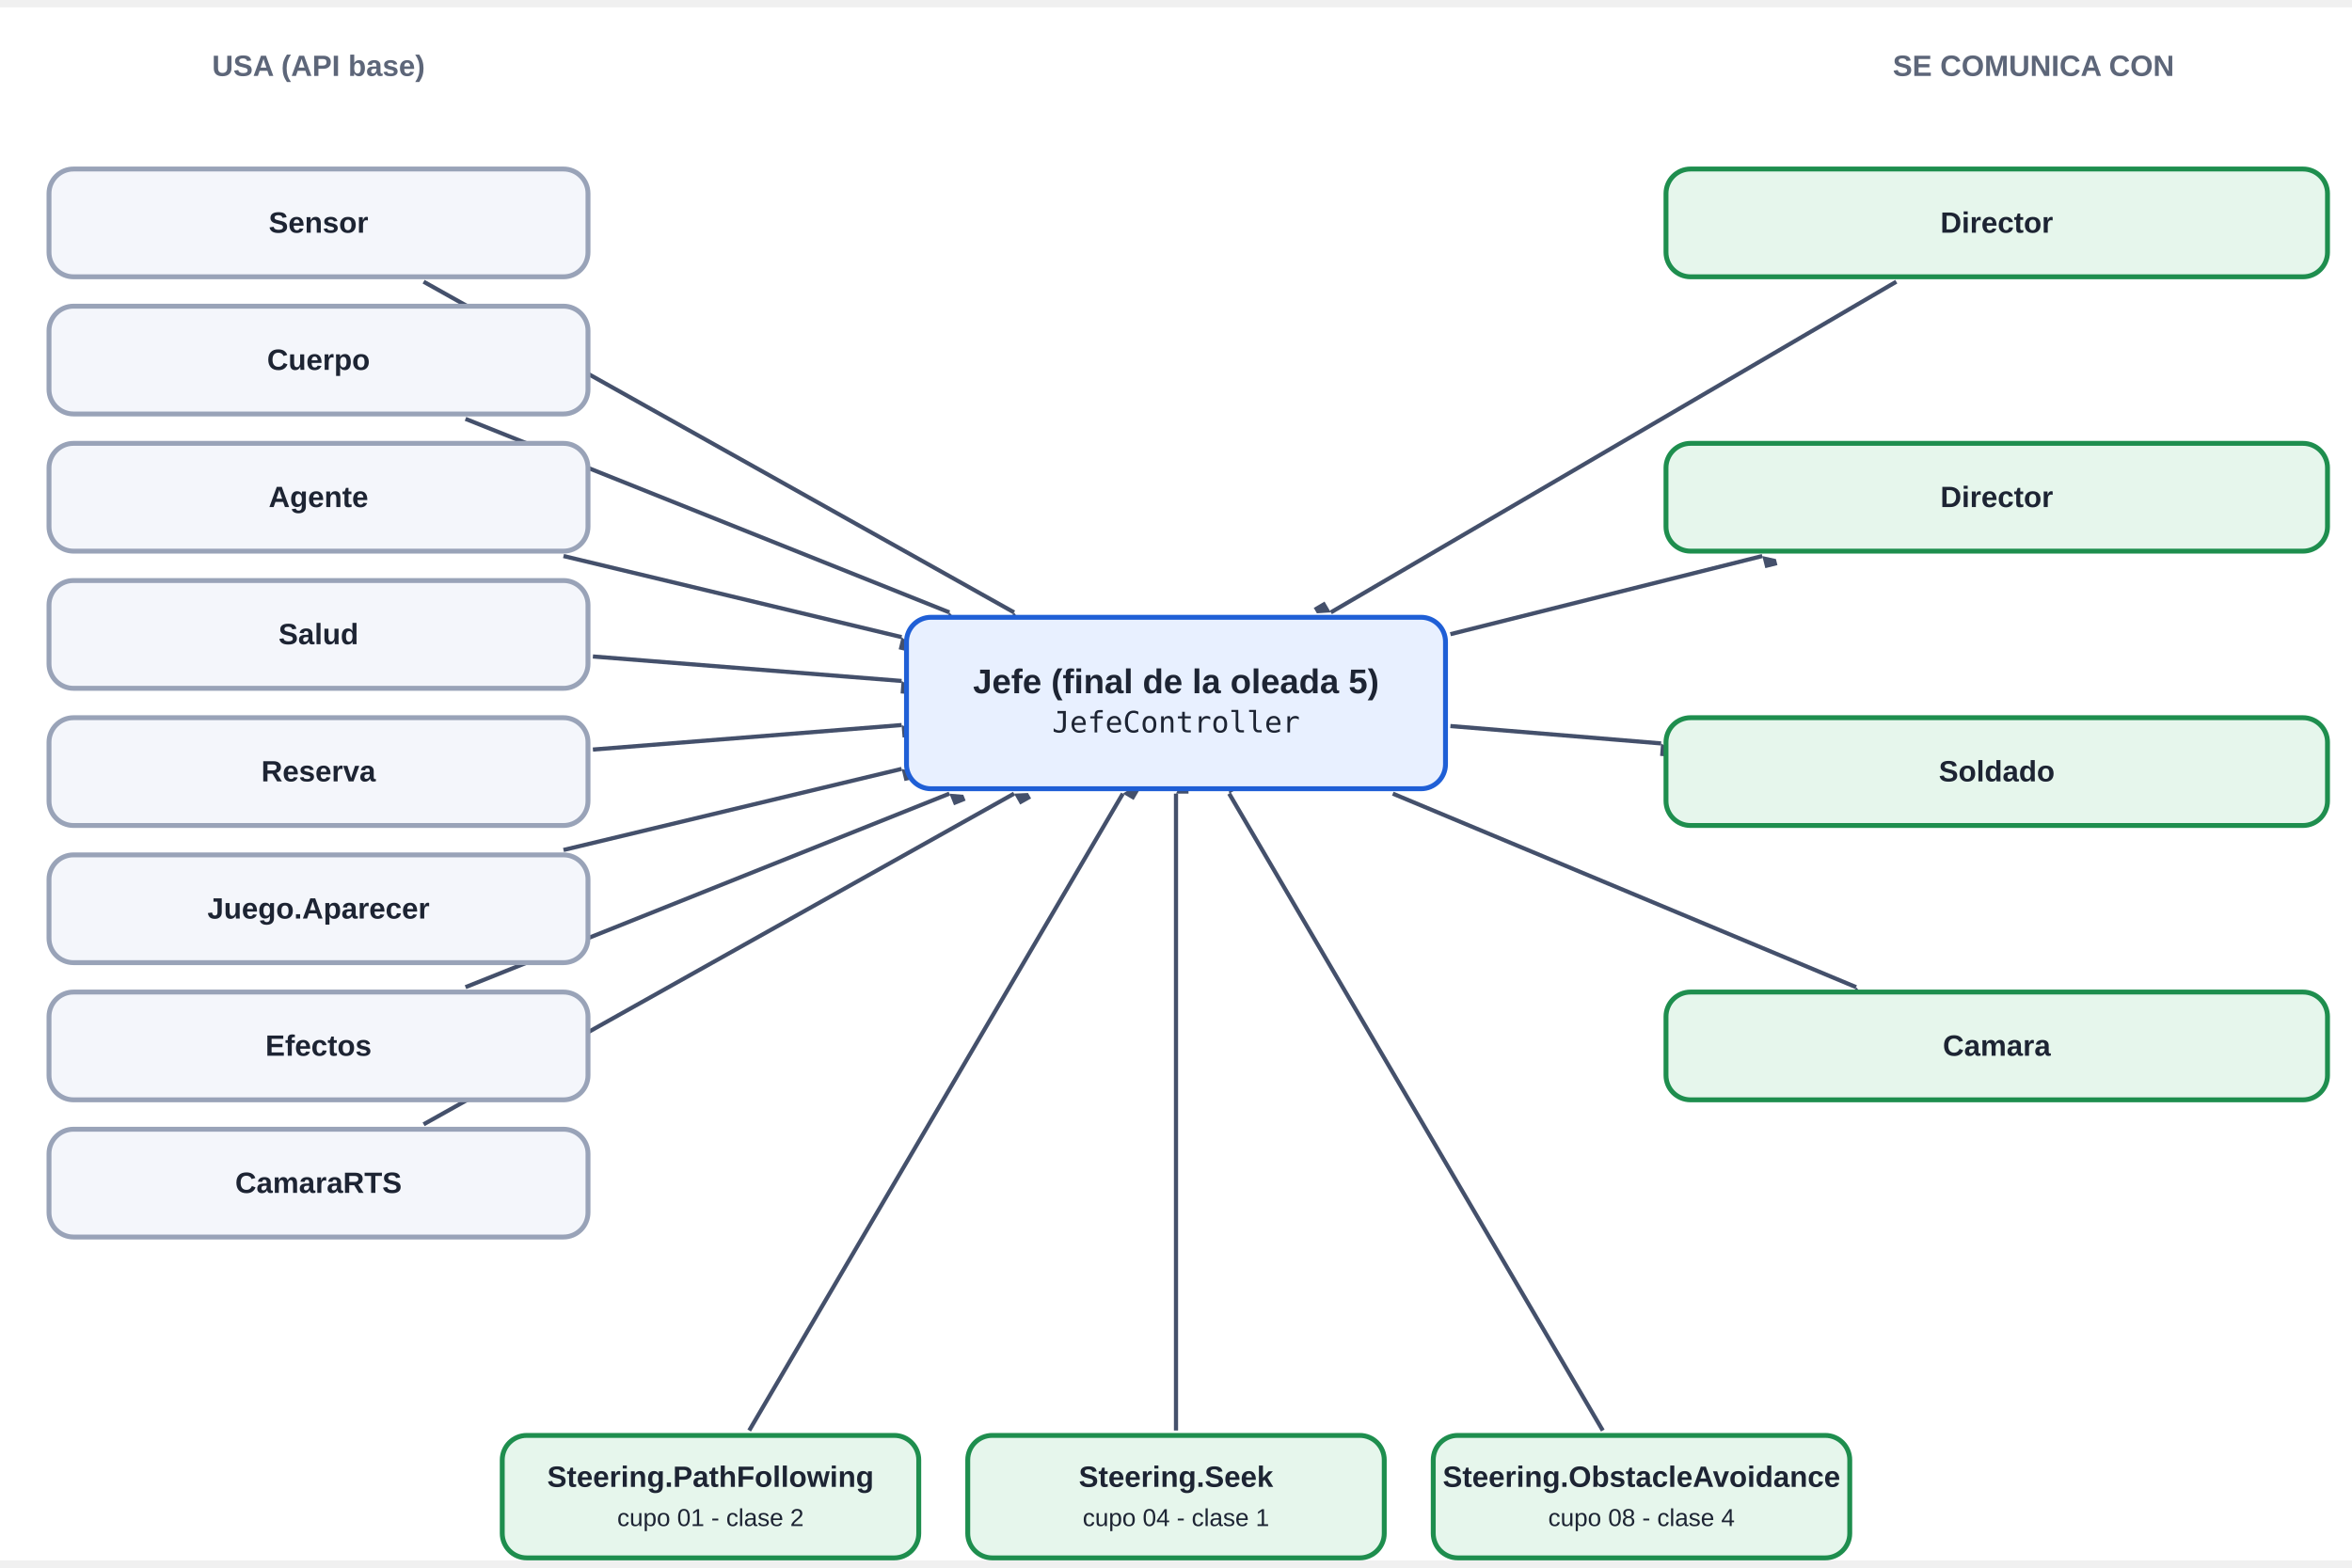
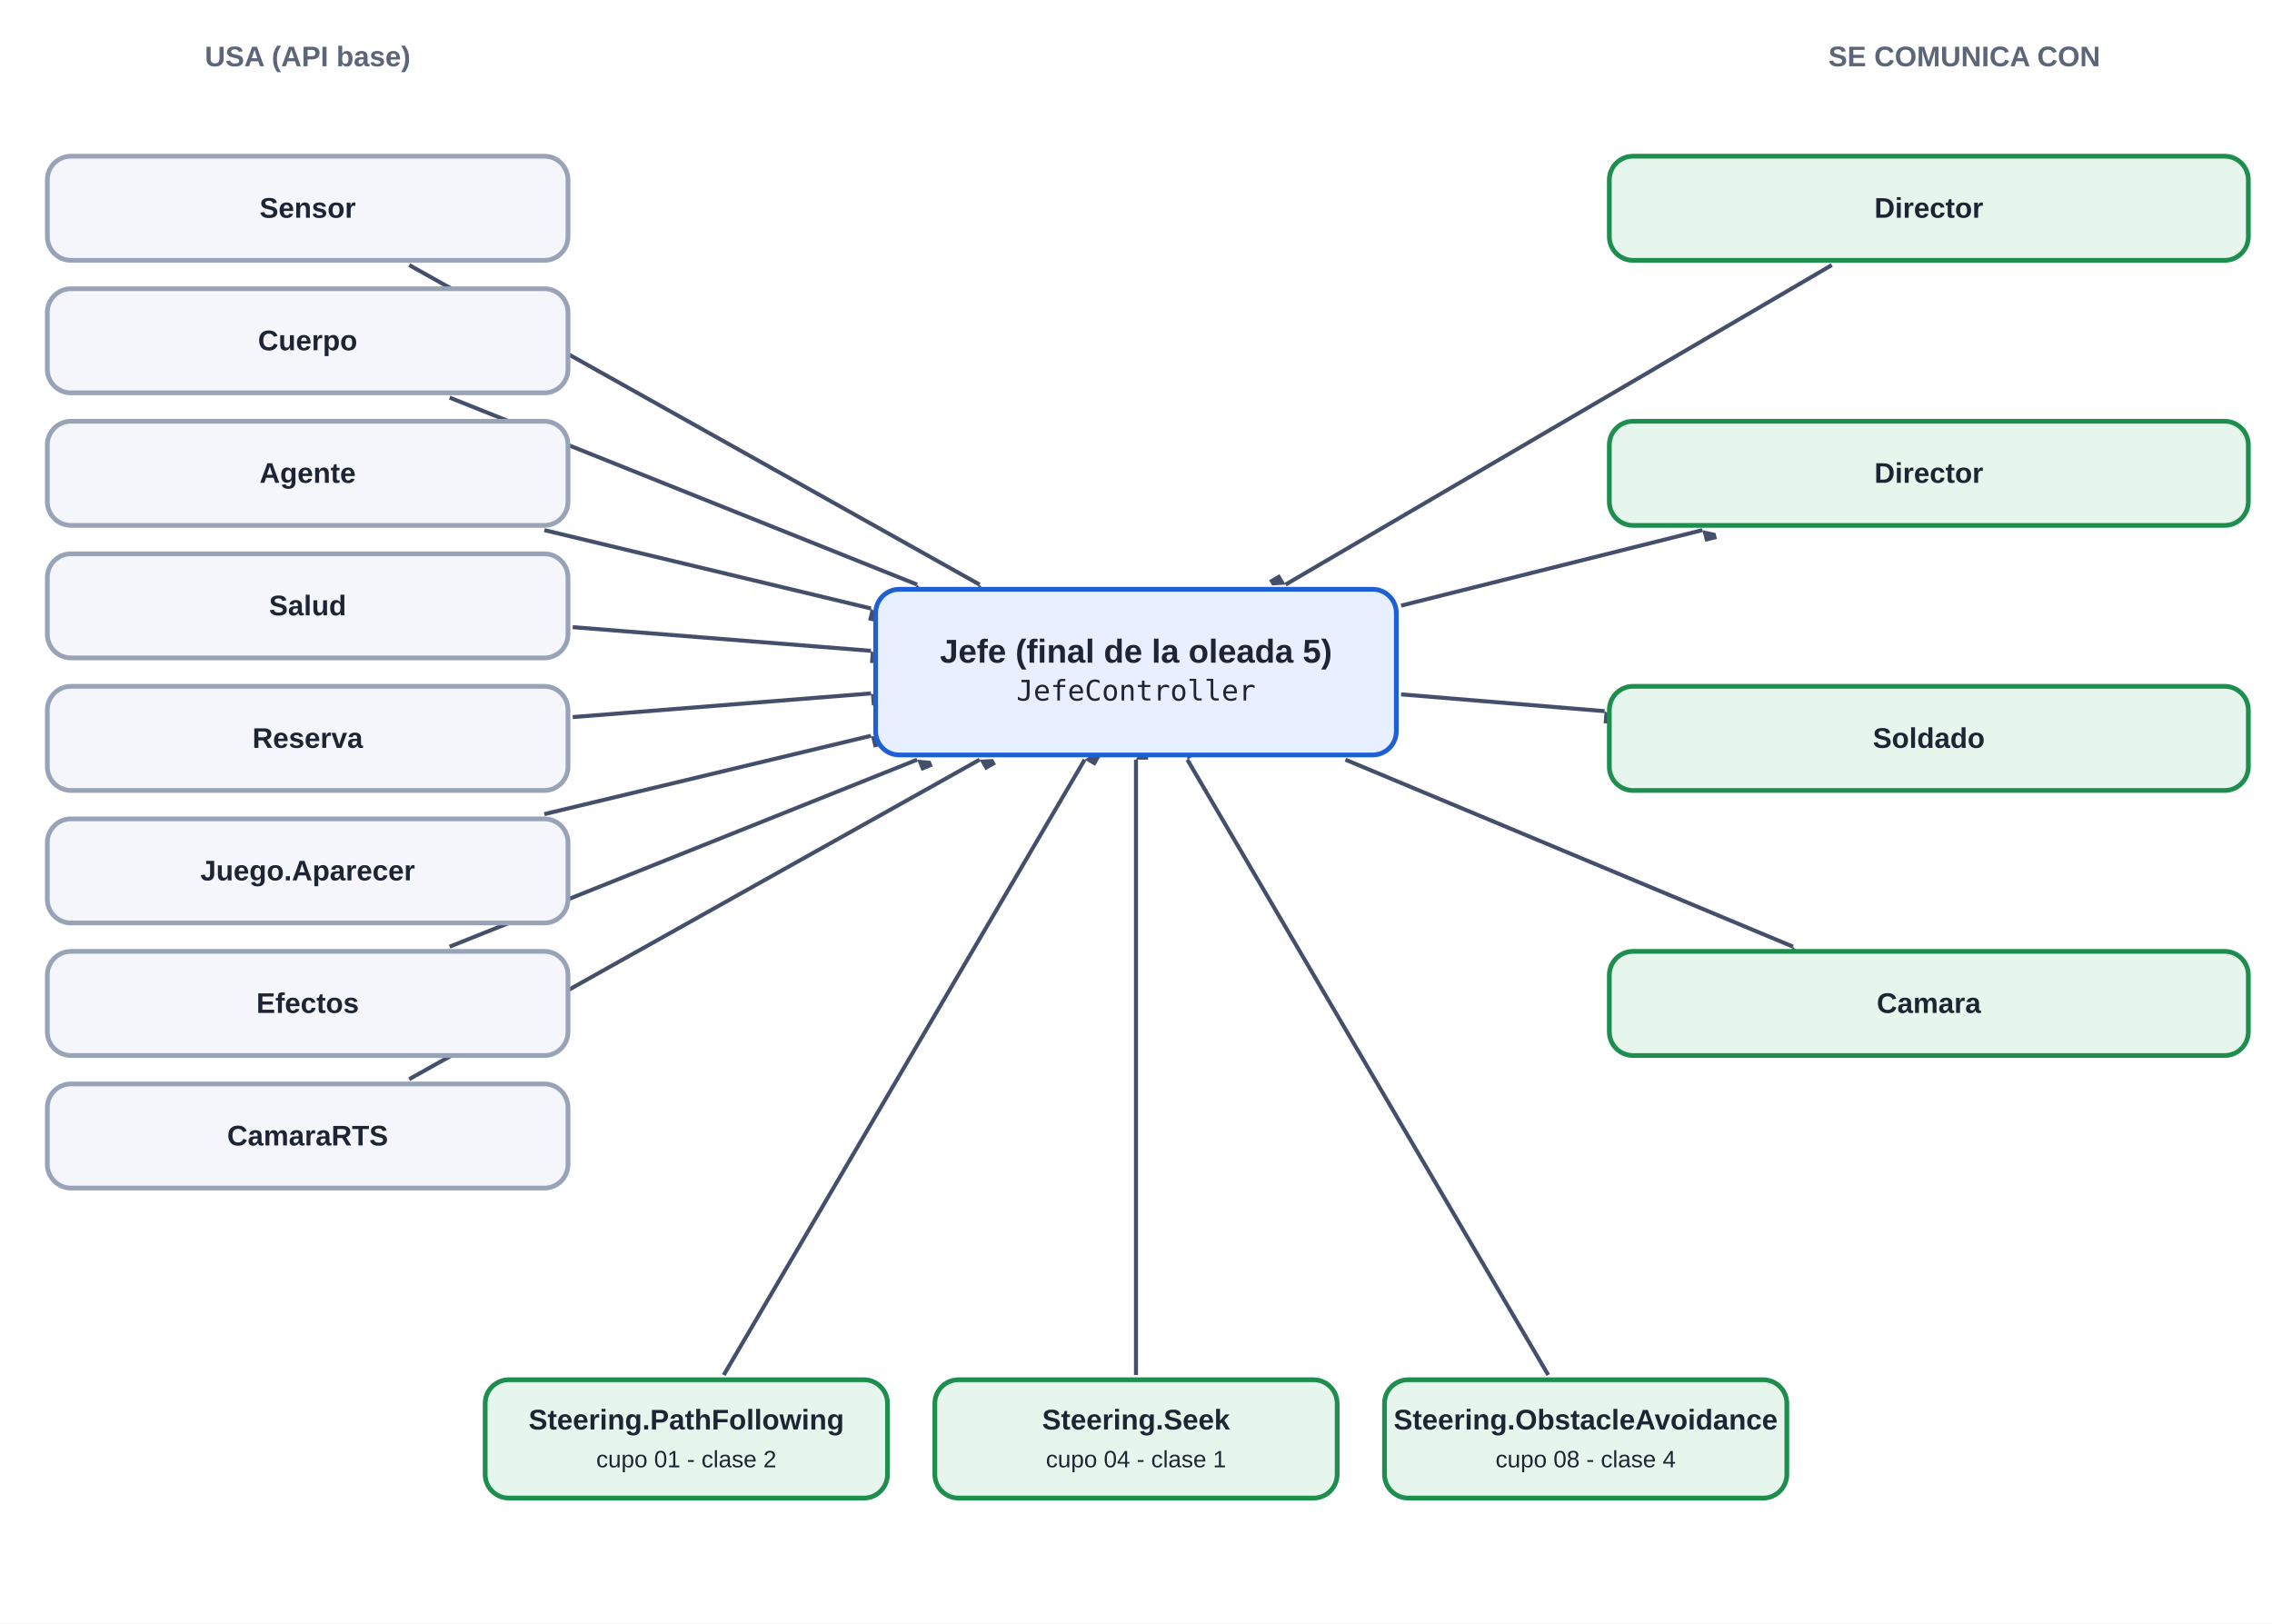
- <svg xmlns="http://www.w3.org/2000/svg" aria-label="Dependencias de Jefe (final de la oleada 5)" role="img" viewbox="0 0 960 658" width="960">
-   <rect width="100%" height="100%" fill="#ffffff" />
+ <svg xmlns="http://www.w3.org/2000/svg" viewBox="0 0 960 686" width="960" height="686" aria-label="Dependencias de Jefe (final de la oleada 5)" role="img">
+   <rect x="0" y="0" width="960" height="686" fill="#ffffff" />
  <defs>
    <marker id="dp3" markerheight="8" markerwidth="8" orient="auto" refx="9" refy="5" viewbox="0 0 10 10">
      <path d="M0,0 L10,5 L0,10 z" fill="#44506b" />
    </marker>
  </defs>
  <g font-family="system-ui,Arial,sans-serif">
    <text fill="#5d6679" font-size="12" font-weight="700" text-anchor="middle" x="130" y="28">USA (API base)</text>
    <text fill="#5d6679" font-size="12" font-weight="700" text-anchor="middle" x="830" y="28">SE COMUNICA CON</text>
    <path d="M172.9,112.0 L413.9,247.0" fill="none" marker-end="url(#dp3)" stroke="#44506b" stroke-width="1.7" />
    <path d="M190.0,168.0 L387.5,247.0" fill="none" marker-end="url(#dp3)" stroke="#44506b" stroke-width="1.7" />
    <path d="M230.0,224.0 L368.0,257.1" fill="none" marker-end="url(#dp3)" stroke="#44506b" stroke-width="1.7" />
    <path d="M242.0,265.0 L368.0,275.0" fill="none" marker-end="url(#dp3)" stroke="#44506b" stroke-width="1.7" />
    <path d="M242.0,303.0 L368.0,293.0" fill="none" marker-end="url(#dp3)" stroke="#44506b" stroke-width="1.7" />
    <path d="M230.0,344.0 L368.0,310.9" fill="none" marker-end="url(#dp3)" stroke="#44506b" stroke-width="1.7" />
    <path d="M190.0,400.0 L387.5,321.0" fill="none" marker-end="url(#dp3)" stroke="#44506b" stroke-width="1.7" />
    <path d="M172.9,456.0 L413.9,321.0" fill="none" marker-end="url(#dp3)" stroke="#44506b" stroke-width="1.7" />
    <path d="M774.0,112.0 L543.2,247.0" fill="none" marker-end="url(#dp3)" stroke="#44506b" stroke-width="1.7" />
    <path d="M592.0,255.9 L719.3,224.0" fill="none" marker-end="url(#dp3)" stroke="#44506b" stroke-width="1.7" />
    <path d="M592.0,293.4 L678.0,300.5" fill="none" marker-end="url(#dp3)" stroke="#44506b" stroke-width="1.7" />
    <path d="M568.5,321.0 L757.6,400.0" fill="none" marker-end="url(#dp3)" stroke="#44506b" stroke-width="1.7" />
    <path d="M305.8,581.0 L458.3,321.0" fill="none" marker-end="url(#dp3)" stroke="#44506b" stroke-width="1.7" />
    <path d="M480.0,581.0 L480.0,321.0" fill="none" marker-end="url(#dp3)" stroke="#44506b" stroke-width="1.7" />
    <path d="M654.2,581.0 L501.7,321.0" fill="none" marker-end="url(#dp3)" stroke="#44506b" stroke-width="1.7" />
    <rect fill="#e8f0ff" height="70" rx="10" stroke="#1f5fd6" stroke-width="2" width="220" x="370.0" y="249.0" />
    <text fill="#1d2433" font-size="14" font-weight="700" text-anchor="middle" x="480.0" y="280.0">Jefe (final de la oleada 5)</text>
    <text fill="#1d2433" font-family="ui-monospace,Consolas,monospace" font-size="12" font-weight="400" text-anchor="middle" x="480.0" y="296.0">JefeController</text>
    <rect fill="#f4f6fb" height="44" rx="10" stroke="#99a3b8" stroke-width="2" width="220" x="20.0" y="66.0" />
    <text fill="#1d2433" font-size="12" font-weight="700" text-anchor="middle" x="130.0" y="92.0">Sensor</text>
    <rect fill="#f4f6fb" height="44" rx="10" stroke="#99a3b8" stroke-width="2" width="220" x="20.0" y="122.0" />
    <text fill="#1d2433" font-size="12" font-weight="700" text-anchor="middle" x="130.0" y="148.0">Cuerpo</text>
    <rect fill="#f4f6fb" height="44" rx="10" stroke="#99a3b8" stroke-width="2" width="220" x="20.0" y="178.0" />
    <text fill="#1d2433" font-size="12" font-weight="700" text-anchor="middle" x="130.0" y="204.0">Agente</text>
    <rect fill="#f4f6fb" height="44" rx="10" stroke="#99a3b8" stroke-width="2" width="220" x="20.0" y="234.0" />
    <text fill="#1d2433" font-size="12" font-weight="700" text-anchor="middle" x="130.0" y="260.0">Salud</text>
    <rect fill="#f4f6fb" height="44" rx="10" stroke="#99a3b8" stroke-width="2" width="220" x="20.0" y="290.0" />
    <text fill="#1d2433" font-size="12" font-weight="700" text-anchor="middle" x="130.0" y="316.0">Reserva</text>
    <rect fill="#f4f6fb" height="44" rx="10" stroke="#99a3b8" stroke-width="2" width="220" x="20.0" y="346.0" />
    <text fill="#1d2433" font-size="12" font-weight="700" text-anchor="middle" x="130.0" y="372.0">Juego.Aparecer</text>
    <rect fill="#f4f6fb" height="44" rx="10" stroke="#99a3b8" stroke-width="2" width="220" x="20.0" y="402.0" />
    <text fill="#1d2433" font-size="12" font-weight="700" text-anchor="middle" x="130.0" y="428.0">Efectos</text>
    <rect fill="#f4f6fb" height="44" rx="10" stroke="#99a3b8" stroke-width="2" width="220" x="20.0" y="458.0" />
    <text fill="#1d2433" font-size="12" font-weight="700" text-anchor="middle" x="130.0" y="484.0">CamaraRTS</text>
    <rect fill="#e6f6ec" height="44" rx="10" stroke="#1e8e4e" stroke-width="2" width="270" x="680.0" y="66.0" />
    <text fill="#1d2433" font-size="12" font-weight="700" text-anchor="middle" x="815.0" y="92.0">Director</text>
    <rect fill="#e6f6ec" height="44" rx="10" stroke="#1e8e4e" stroke-width="2" width="270" x="680.0" y="178.0" />
    <text fill="#1d2433" font-size="12" font-weight="700" text-anchor="middle" x="815.0" y="204.0">Director</text>
    <rect fill="#e6f6ec" height="44" rx="10" stroke="#1e8e4e" stroke-width="2" width="270" x="680.0" y="290.0" />
    <text fill="#1d2433" font-size="12" font-weight="700" text-anchor="middle" x="815.0" y="316.0">Soldado</text>
    <rect fill="#e6f6ec" height="44" rx="10" stroke="#1e8e4e" stroke-width="2" width="270" x="680.0" y="402.0" />
    <text fill="#1d2433" font-size="12" font-weight="700" text-anchor="middle" x="815.0" y="428.0">Camara</text>
    <rect fill="#e6f6ec" height="50" rx="10" stroke="#1e8e4e" stroke-width="2" width="170" x="205.0" y="583.0" />
    <text fill="#1d2433" font-size="12" font-weight="700" text-anchor="middle" x="290.0" y="604.0">Steering.PathFollowing</text>
    <text fill="#1d2433" font-size="10" font-weight="400" text-anchor="middle" x="290.0" y="620.0">cupo 01 - clase 2</text>
    <rect fill="#e6f6ec" height="50" rx="10" stroke="#1e8e4e" stroke-width="2" width="170" x="395.0" y="583.0" />
    <text fill="#1d2433" font-size="12" font-weight="700" text-anchor="middle" x="480.0" y="604.0">Steering.Seek</text>
    <text fill="#1d2433" font-size="10" font-weight="400" text-anchor="middle" x="480.0" y="620.0">cupo 04 - clase 1</text>
    <rect fill="#e6f6ec" height="50" rx="10" stroke="#1e8e4e" stroke-width="2" width="170" x="585.0" y="583.0" />
    <text fill="#1d2433" font-size="12" font-weight="700" text-anchor="middle" x="670.0" y="604.0">Steering.ObstacleAvoidance</text>
    <text fill="#1d2433" font-size="10" font-weight="400" text-anchor="middle" x="670.0" y="620.0">cupo 08 - clase 4</text>
  </g>
</svg>
